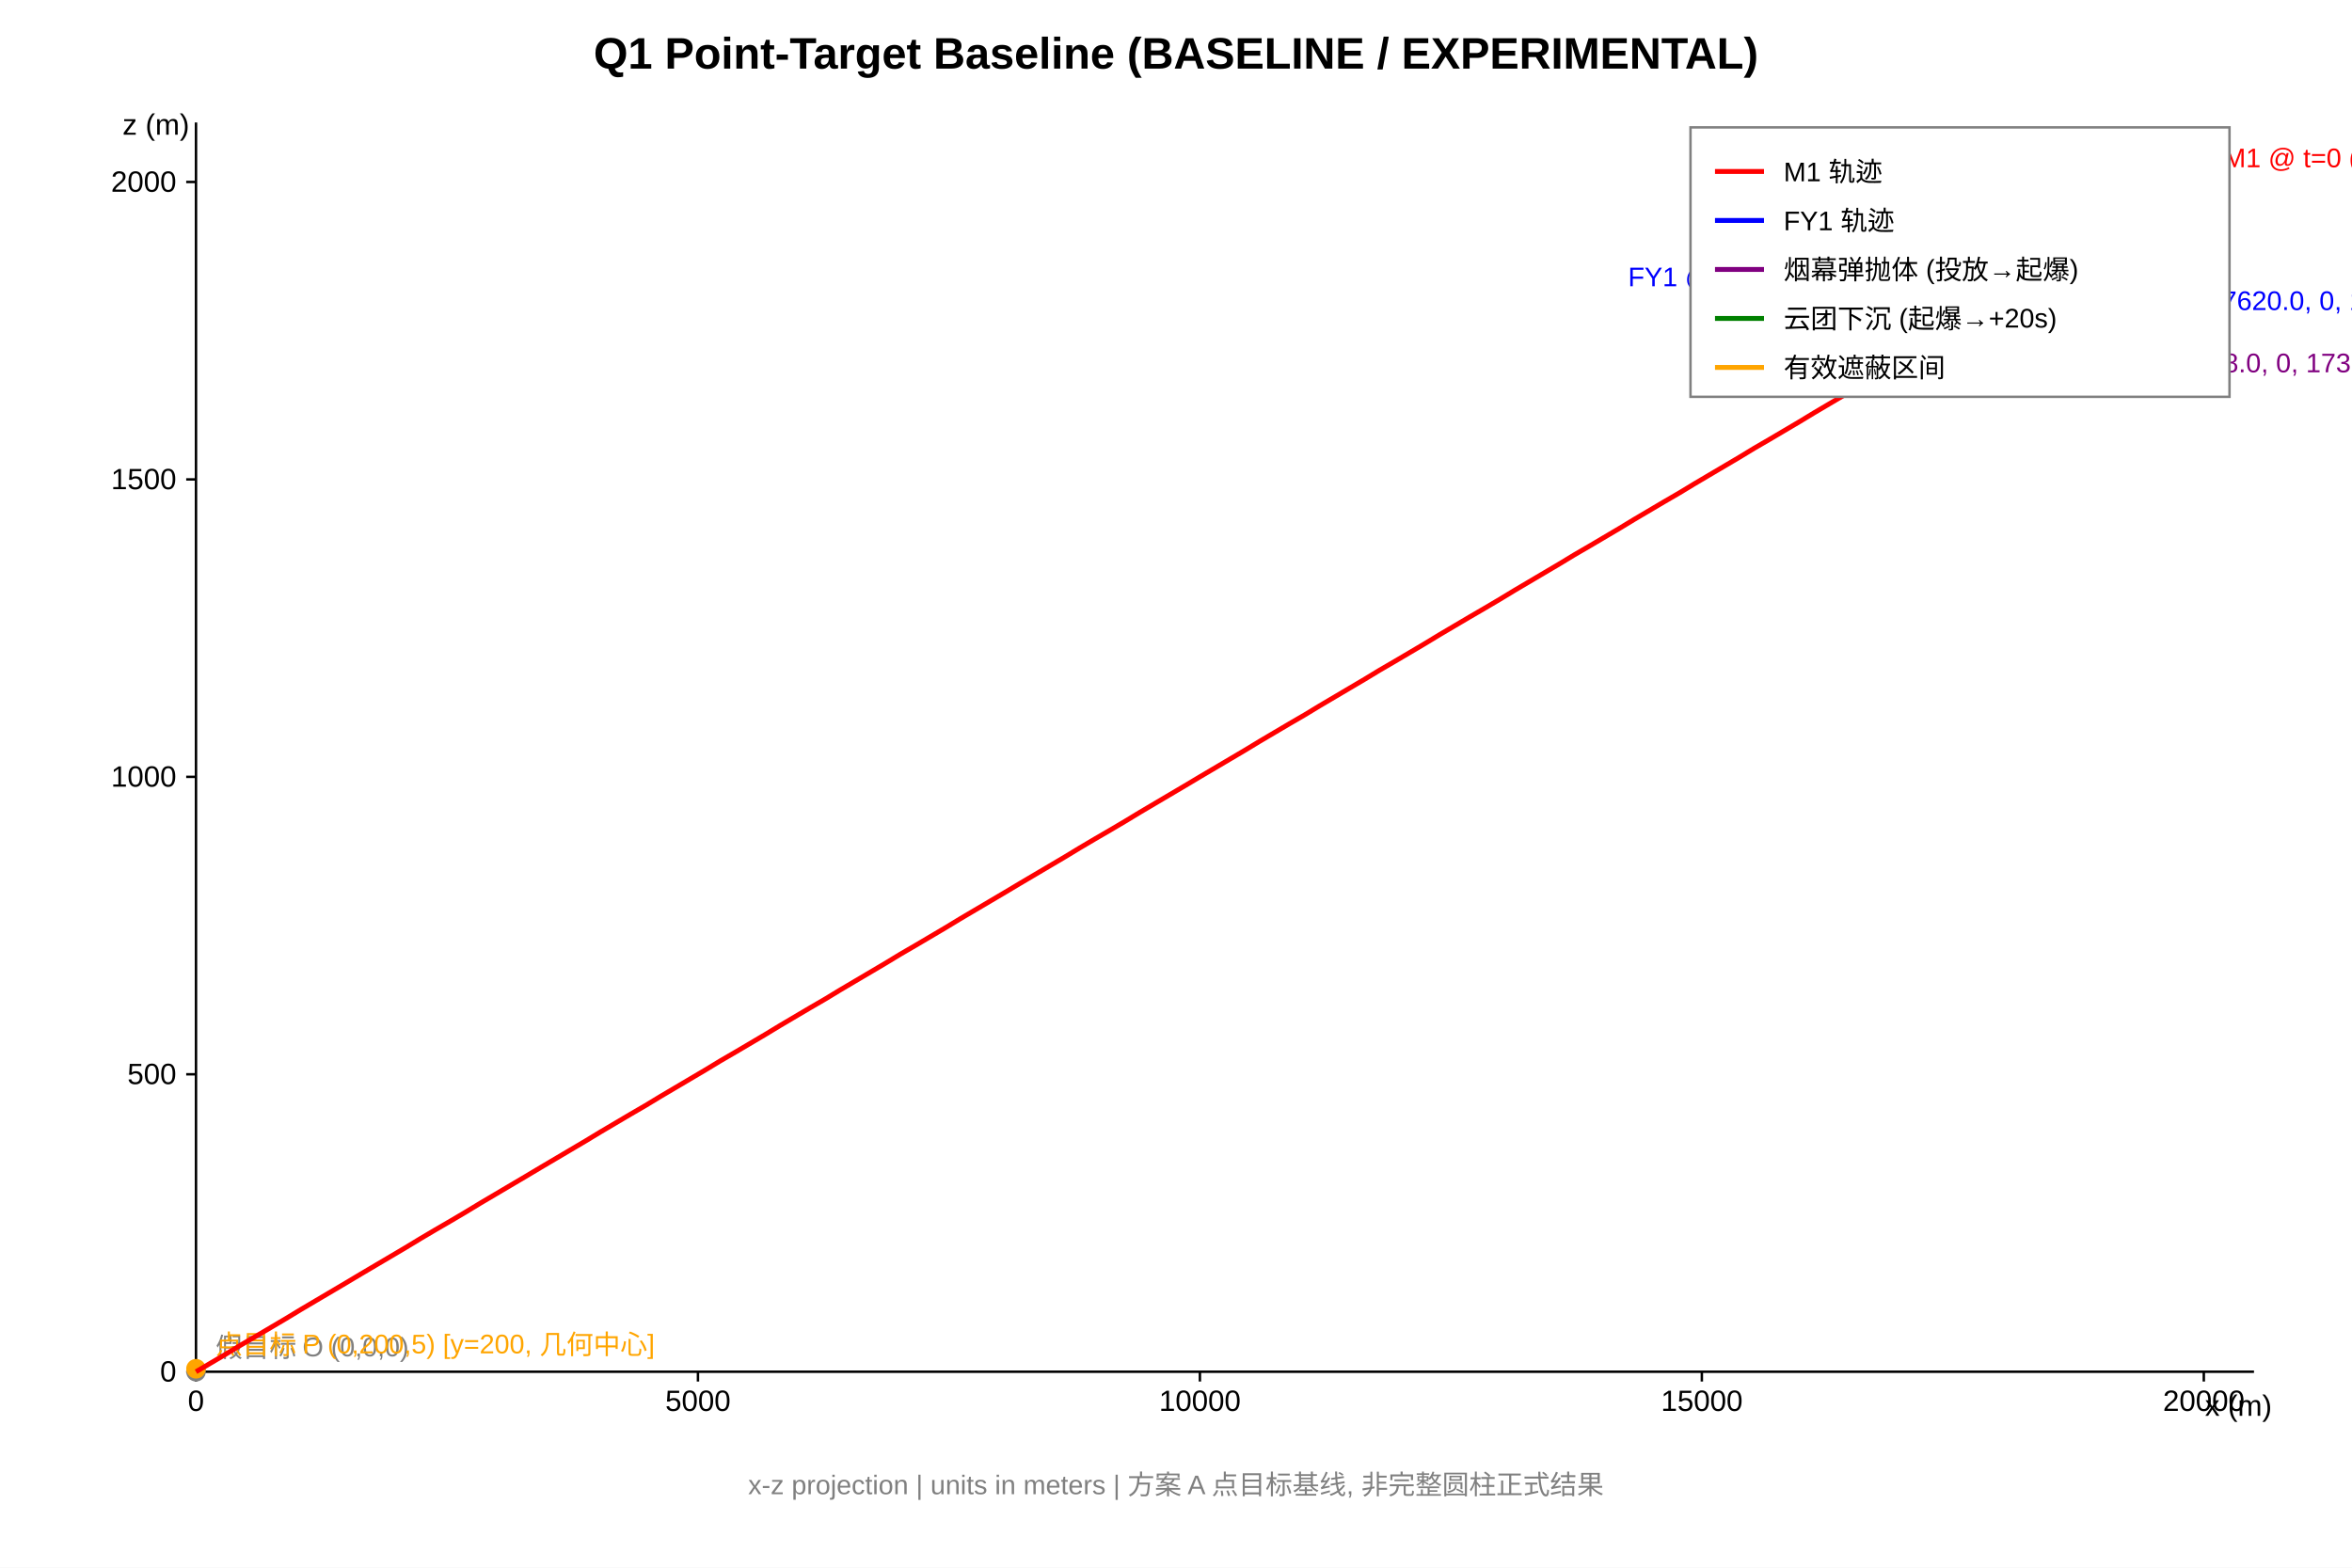
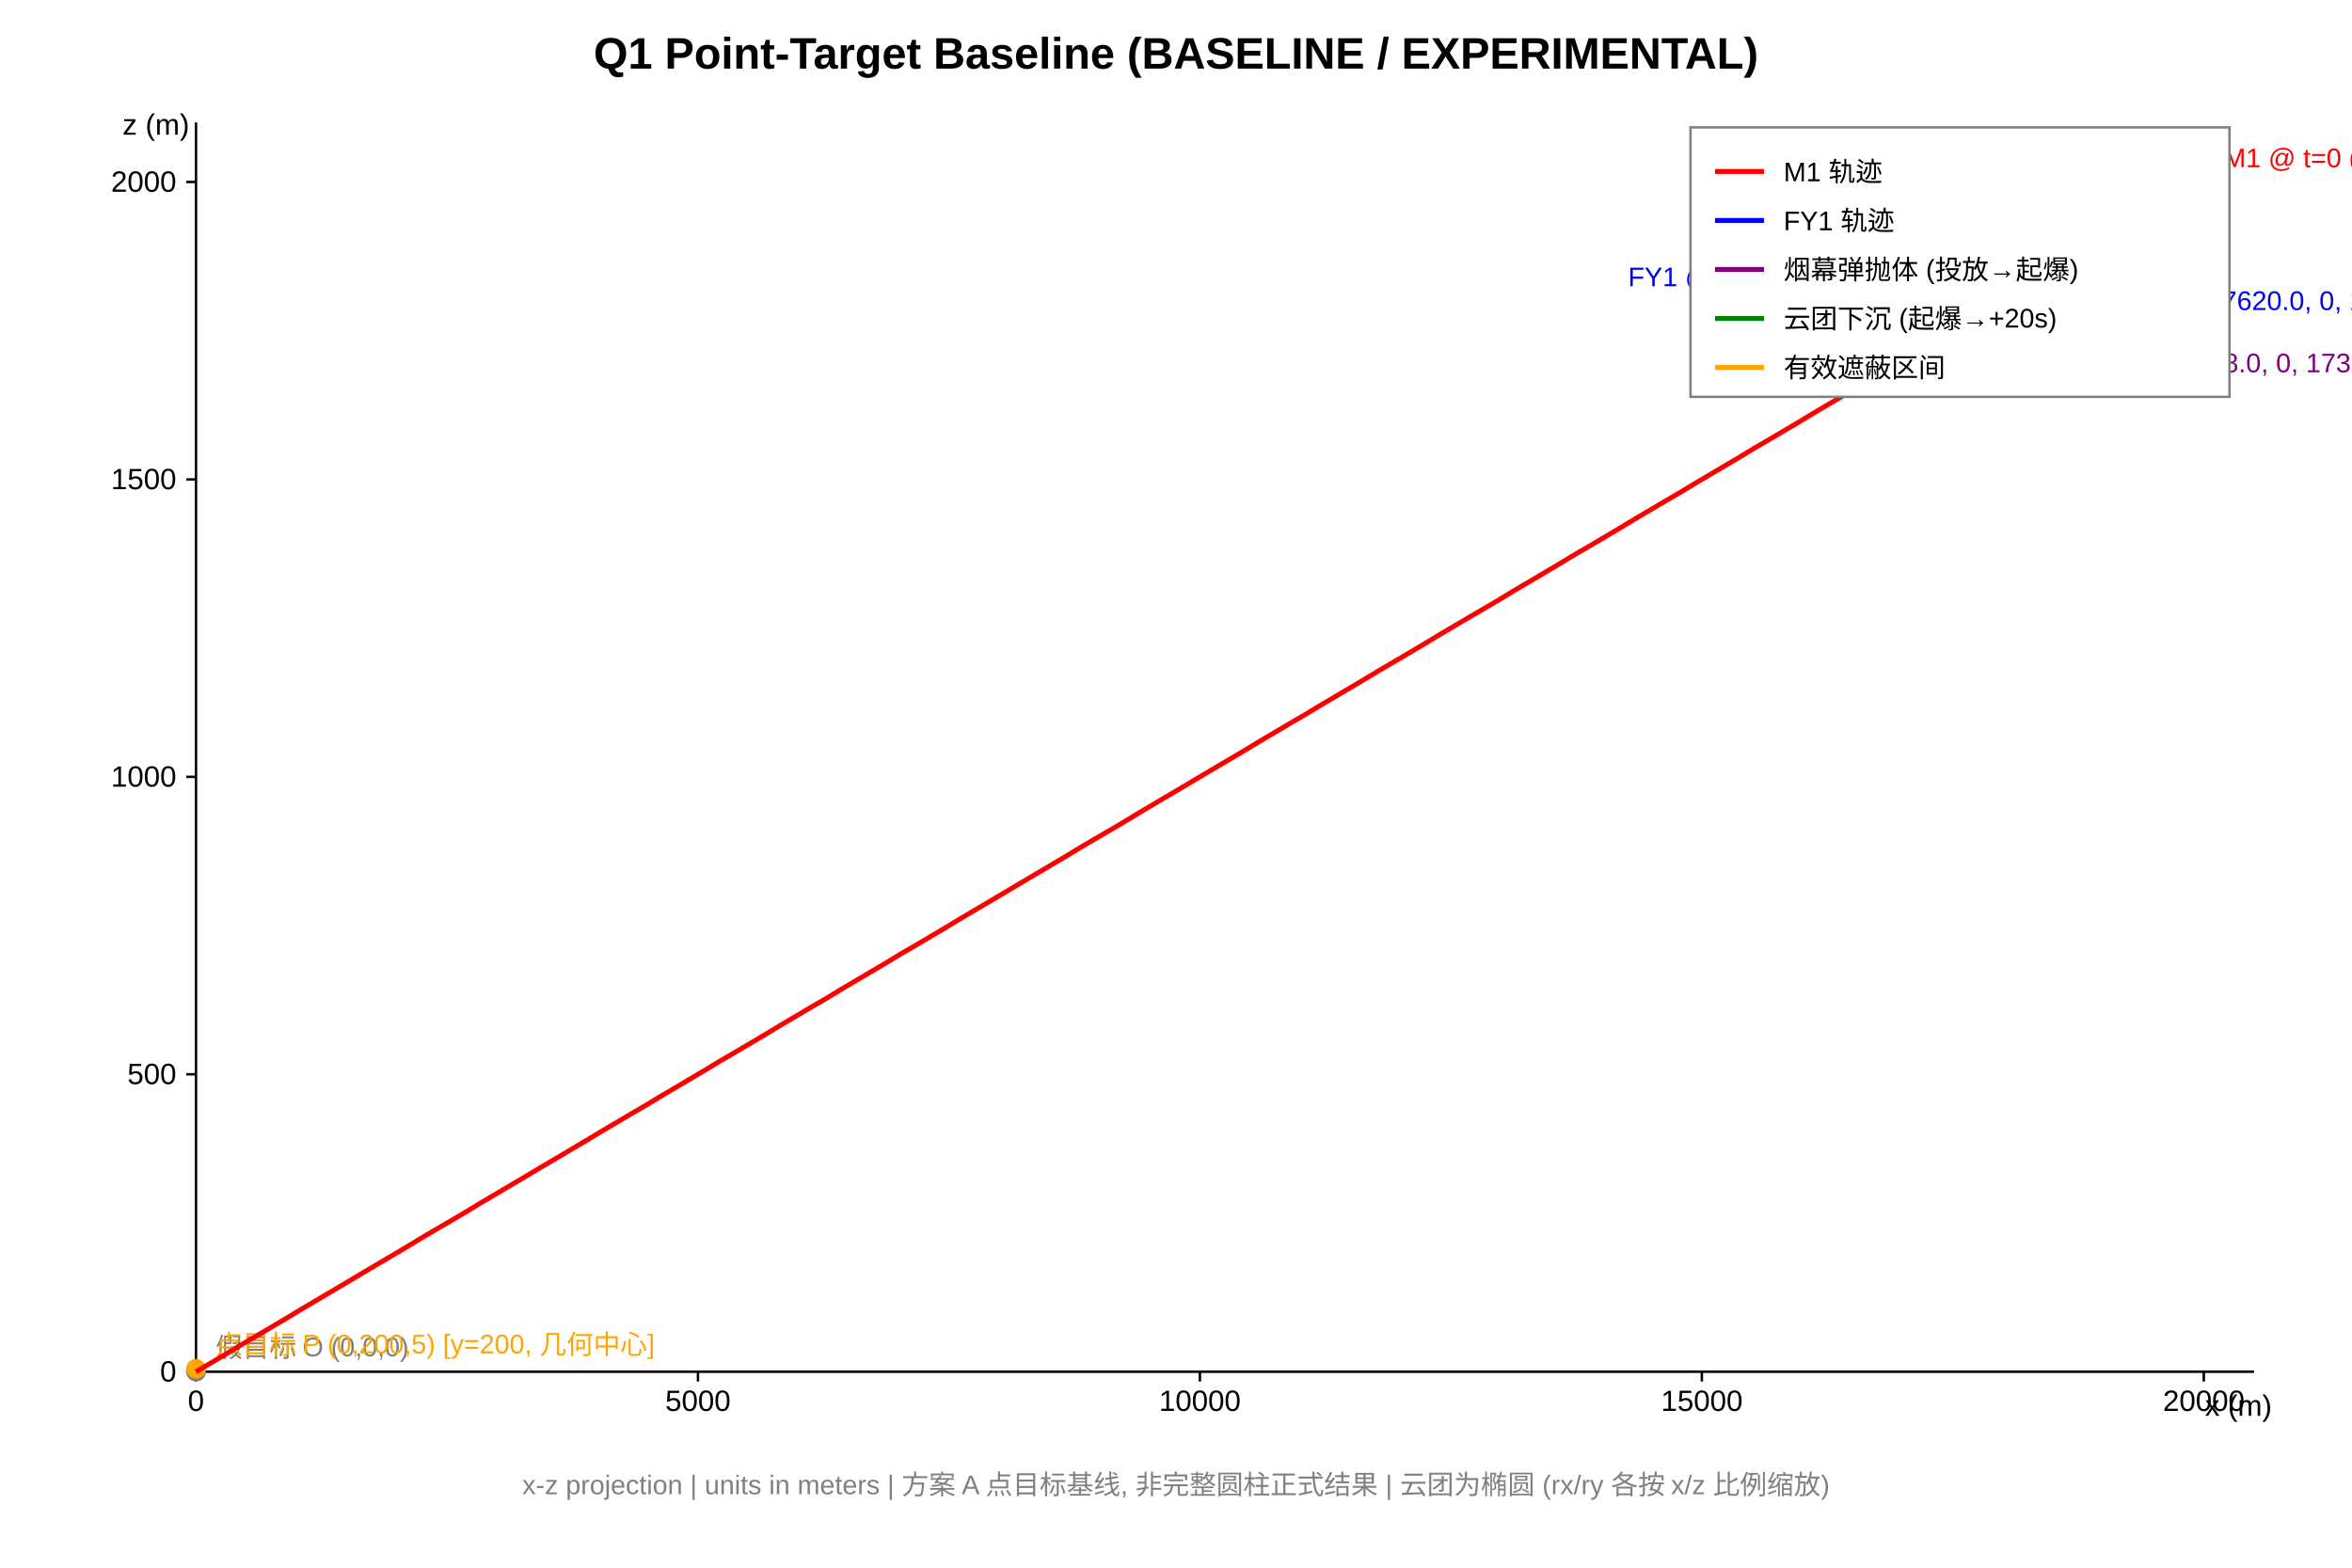
<svg xmlns="http://www.w3.org/2000/svg" viewBox="0 0 960 640" width="960" height="640" font-family="Arial, sans-serif" font-size="12">
  <rect x="0" y="0" width="960" height="640" fill="white" />
  <text x="480" y="28" text-anchor="middle" font-size="18" font-weight="bold">Q1 Point-Target Baseline (BASELINE / EXPERIMENTAL)</text>
-   <text x="480" y="610" text-anchor="middle" font-size="11" fill="gray">x-z projection | units in meters | 方案 A 点目标基线, 非完整圆柱正式结果</text>
+   <text x="480" y="610" text-anchor="middle" font-size="11" fill="gray">x-z projection | units in meters | 方案 A 点目标基线, 非完整圆柱正式结果 | 云团为椭圆 (rx/ry 各按 x/z 比例缩放)</text>
  <line x1="80.0" y1="560.0" x2="920.0" y2="560.0" stroke="black" />
  <line x1="80.0" y1="50.0" x2="80.0" y2="560.0" stroke="black" />
  <text x="900.0" y="578.0" font-size="12">x (m)</text>
  <text x="50.0" y="55.0" font-size="12">z (m)</text>
  <line x1="80.0" y1="560.0" x2="80.0" y2="564.0" stroke="black" />
  <text x="80.0" y="576.0" text-anchor="middle">0</text>
  <line x1="284.878" y1="560.0" x2="284.878" y2="564.0" stroke="black" />
  <text x="284.878" y="576.0" text-anchor="middle">5000</text>
  <line x1="489.756" y1="560.0" x2="489.756" y2="564.0" stroke="black" />
  <text x="489.756" y="576.0" text-anchor="middle">10000</text>
  <line x1="694.634" y1="560.0" x2="694.634" y2="564.0" stroke="black" />
  <text x="694.634" y="576.0" text-anchor="middle">15000</text>
  <line x1="899.512" y1="560.0" x2="899.512" y2="564.0" stroke="black" />
  <text x="899.512" y="576.0" text-anchor="middle">20000</text>
  <line x1="76.0" y1="560.0" x2="80.0" y2="560.0" stroke="black" />
  <text x="72.0" y="564.0" text-anchor="end">0</text>
  <line x1="76.0" y1="438.571" x2="80.0" y2="438.571" stroke="black" />
  <text x="72.0" y="442.571" text-anchor="end">500</text>
  <line x1="76.0" y1="317.143" x2="80.0" y2="317.143" stroke="black" />
  <text x="72.0" y="321.143" text-anchor="end">1000</text>
  <line x1="76.0" y1="195.714" x2="80.0" y2="195.714" stroke="black" />
  <text x="72.0" y="199.714" text-anchor="end">1500</text>
  <line x1="76.0" y1="74.286" x2="80.0" y2="74.286" stroke="black" />
  <text x="72.0" y="78.286" text-anchor="end">2000</text>
  <circle cx="80.0" cy="560.0" r="4" fill="gray" />
  <text x="88.0" y="554.0" font-size="11" fill="gray">假目标 O (0,0,0)</text>
  <circle cx="80.0" cy="558.786" r="4" fill="orange" />
  <text x="88.0" y="552.786" font-size="11" fill="orange">点目标 P (0,200,5) [y=200, 几何中心]</text>
  <polyline points="899.5,74.3 893.4,77.9 887.3,81.5 881.2,85.2 875.0,88.8 868.9,92.4 862.8,96.0 856.7,99.7 850.6,103.3 844.5,106.9 838.4,110.5 832.2,114.2 826.1,117.8 820.0,121.4 813.9,125.0 807.8,128.7 801.7,132.3 795.5,135.9 789.4,139.5 783.3,143.2 777.2,146.8 771.1,150.4 765.0,154.0 758.8,157.7 752.7,161.3 746.6,164.9 740.5,168.5 734.4,172.2 728.3,175.8 722.2,179.4 716.0,183.0 709.9,186.7 703.8,190.3 697.7,193.9 691.6,197.5 685.5,201.2 679.3,204.8 673.2,208.4 667.1,212.0 661.0,215.7 654.9,219.3 648.8,222.9 642.6,226.5 636.5,230.2 630.4,233.8 624.3,237.4 618.2,241.0 612.1,244.7 606.0,248.3 599.8,251.9 593.7,255.5 587.6,259.1 581.5,262.8 575.4,266.4 569.3,270.0 563.1,273.6 557.0,277.3 550.9,280.9 544.8,284.5 538.7,288.1 532.6,291.8 526.4,295.4 520.3,299.0 514.2,302.6 508.1,306.3 502.0,309.9 495.9,313.5 489.8,317.1 483.6,320.8 477.5,324.4 471.4,328.0 465.3,331.6 459.2,335.3 453.1,338.9 446.9,342.5 440.8,346.1 434.7,349.8 428.6,353.4 422.5,357.0 416.4,360.6 410.2,364.3 404.1,367.9 398.0,371.5 391.9,375.1 385.8,378.8 379.7,382.4 373.6,386.0 367.4,389.6 361.3,393.3 355.2,396.9 349.1,400.5 343.0,404.1 336.9,407.8 330.7,411.4 324.6,415.0 318.5,418.6 312.4,422.3 306.3,425.9 300.2,429.5 294.0,433.1 287.9,436.8 281.8,440.4 275.7,444.0 269.6,447.6 263.5,451.3 257.3,454.9 251.2,458.5 245.1,462.1 239.0,465.8 232.9,469.4 226.8,473.0 220.7,476.6 214.5,480.3 208.4,483.9 202.3,487.5 196.2,491.1 190.1,494.8 184.0,498.4 177.8,502.0 171.7,505.6 165.6,509.3 159.5,512.9 153.4,516.5 147.3,520.1 141.1,523.8 135.0,527.4 128.9,531.0 122.8,534.6 116.7,538.3 110.6,541.9 104.5,545.5 98.3,549.1 92.2,552.8 86.1,556.4 80.0,560.0" fill="none" stroke="red" stroke-width="2" />
  <circle cx="899.512" cy="74.286" r="4" fill="red" />
  <text x="907.512" y="68.286" font-size="11" fill="red">M1 @ t=0 (20000, 0, 2000)</text>
  <polyline points="809.4,122.9 808.9,122.9 808.4,122.9 807.9,122.9 807.4,122.9 806.9,122.9 806.4,122.9 805.9,122.9 805.4,122.9 804.9,122.9 804.4,122.9 804.0,122.9 803.5,122.9 803.0,122.9 802.5,122.9 802.0,122.9" fill="none" stroke="blue" stroke-width="2" />
  <circle cx="809.366" cy="122.857" r="4" fill="blue" />
  <text x="801.366" y="116.857" text-anchor="end" font-size="11" fill="blue">FY1 @ t=0 (17800, 0, 1800)</text>
  <circle cx="801.99" cy="122.857" r="5" fill="blue" stroke="black" stroke-width="1" />
  <text x="809.99" y="126.857" font-size="11" fill="blue">投放点 R (t=1.5s) (17620.0, 0, 1800.0)</text>
  <polyline points="802.0,122.9 801.5,122.9 801.0,122.9 800.5,123.0 800.0,123.0 799.5,123.2 799.0,123.3 798.5,123.4 798.1,123.6 797.6,123.8 797.1,124.0 796.6,124.3 796.1,124.6 795.6,124.9 795.1,125.2 794.6,125.5 794.1,125.9 793.6,126.3 793.1,126.7 792.6,127.2 792.2,127.6 791.7,128.1 791.2,128.6 790.7,129.2 790.2,129.7 789.7,130.3 789.2,130.9 788.7,131.5 788.2,132.2 787.7,132.9 787.2,133.6 786.7,134.3 786.3,135.0 785.8,135.8 785.3,136.6 784.8,137.4 784.3,138.3" fill="none" stroke="purple" stroke-width="2" stroke-dasharray="4,2" />
  <circle cx="784.289" cy="138.28" r="5" fill="purple" stroke="black" stroke-width="1" />
  <text x="792.289" y="152.28" font-size="11" fill="purple">起爆点 D (t=5.1s) (17188.0, 0, 1736.496)</text>
  <polyline points="784.3,138.3 784.3,138.6 784.3,139.0 784.3,139.4 784.3,139.7 784.3,140.1 784.3,140.5 784.3,140.8 784.3,141.2 784.3,141.6 784.3,141.9 784.3,142.3 784.3,142.7 784.3,143.0 784.3,143.4 784.3,143.7 784.3,144.1 784.3,144.5 784.3,144.8 784.3,145.2 784.3,145.6 784.3,145.9 784.3,146.3 784.3,146.7 784.3,147.0 784.3,147.4 784.3,147.8 784.3,148.1 784.3,148.5 784.3,148.8 784.3,149.2 784.3,149.6 784.3,149.9 784.3,150.3 784.3,150.7 784.3,151.0 784.3,151.4 784.3,151.8 784.3,152.1 784.3,152.5 784.3,152.9" fill="none" stroke="green" stroke-width="2" stroke-dasharray="2,2" />
-   <circle cx="784.289" cy="138.28" r="0.4" fill="green" fill-opacity="0.2" stroke="green" stroke-width="1" />
-   <circle cx="784.289" cy="145.565" r="0.4" fill="green" fill-opacity="0.1" stroke="green" stroke-width="1" />
-   <circle cx="784.289" cy="152.851" r="0.4" fill="green" fill-opacity="0.05" stroke="green" stroke-width="1" />
+   <ellipse cx="784.289" cy="138.28" rx="0.4" ry="2.4" fill="green" fill-opacity="0.2" stroke="green" stroke-width="1" />
+   <ellipse cx="784.289" cy="145.565" rx="0.4" ry="2.4" fill="green" fill-opacity="0.1" stroke="green" stroke-width="1" />
+   <ellipse cx="784.289" cy="152.851" rx="0.4" ry="2.4" fill="green" fill-opacity="0.05" stroke="green" stroke-width="1" />
  <line x1="784.3" y1="140.4" x2="784.3" y2="141.4" stroke="orange" stroke-width="4" />
-   <text x="792.289" y="132.402" font-size="10" fill="orange">遮蔽开始 t=8.0130s</text>
-   <text x="792.289" y="133.447" font-size="10" fill="orange">遮蔽结束 t=9.4481s</text>
+   <text x="792.289" y="130.402" font-size="10" fill="orange">遮蔽开始 t=8.0130s</text>
+   <text x="792.289" y="157.447" font-size="10" fill="orange">遮蔽结束 t=9.4481s</text>
  <rect x="690.0" y="52.0" width="220" height="110" fill="white" stroke="gray" stroke-width="1" />
  <line x1="700.0" y1="70.0" x2="720.0" y2="70.0" stroke="red" stroke-width="2" />
  <text x="728.0" y="74.0" font-size="11">M1 轨迹</text>
  <line x1="700.0" y1="90.0" x2="720.0" y2="90.0" stroke="blue" stroke-width="2" />
  <text x="728.0" y="94.0" font-size="11">FY1 轨迹</text>
  <line x1="700.0" y1="110.0" x2="720.0" y2="110.0" stroke="purple" stroke-width="2" />
  <text x="728.0" y="114.0" font-size="11">烟幕弹抛体 (投放→起爆)</text>
  <line x1="700.0" y1="130.0" x2="720.0" y2="130.0" stroke="green" stroke-width="2" />
  <text x="728.0" y="134.0" font-size="11">云团下沉 (起爆→+20s)</text>
  <line x1="700.0" y1="150.0" x2="720.0" y2="150.0" stroke="orange" stroke-width="2" />
  <text x="728.0" y="154.0" font-size="11">有效遮蔽区间</text>
</svg>
